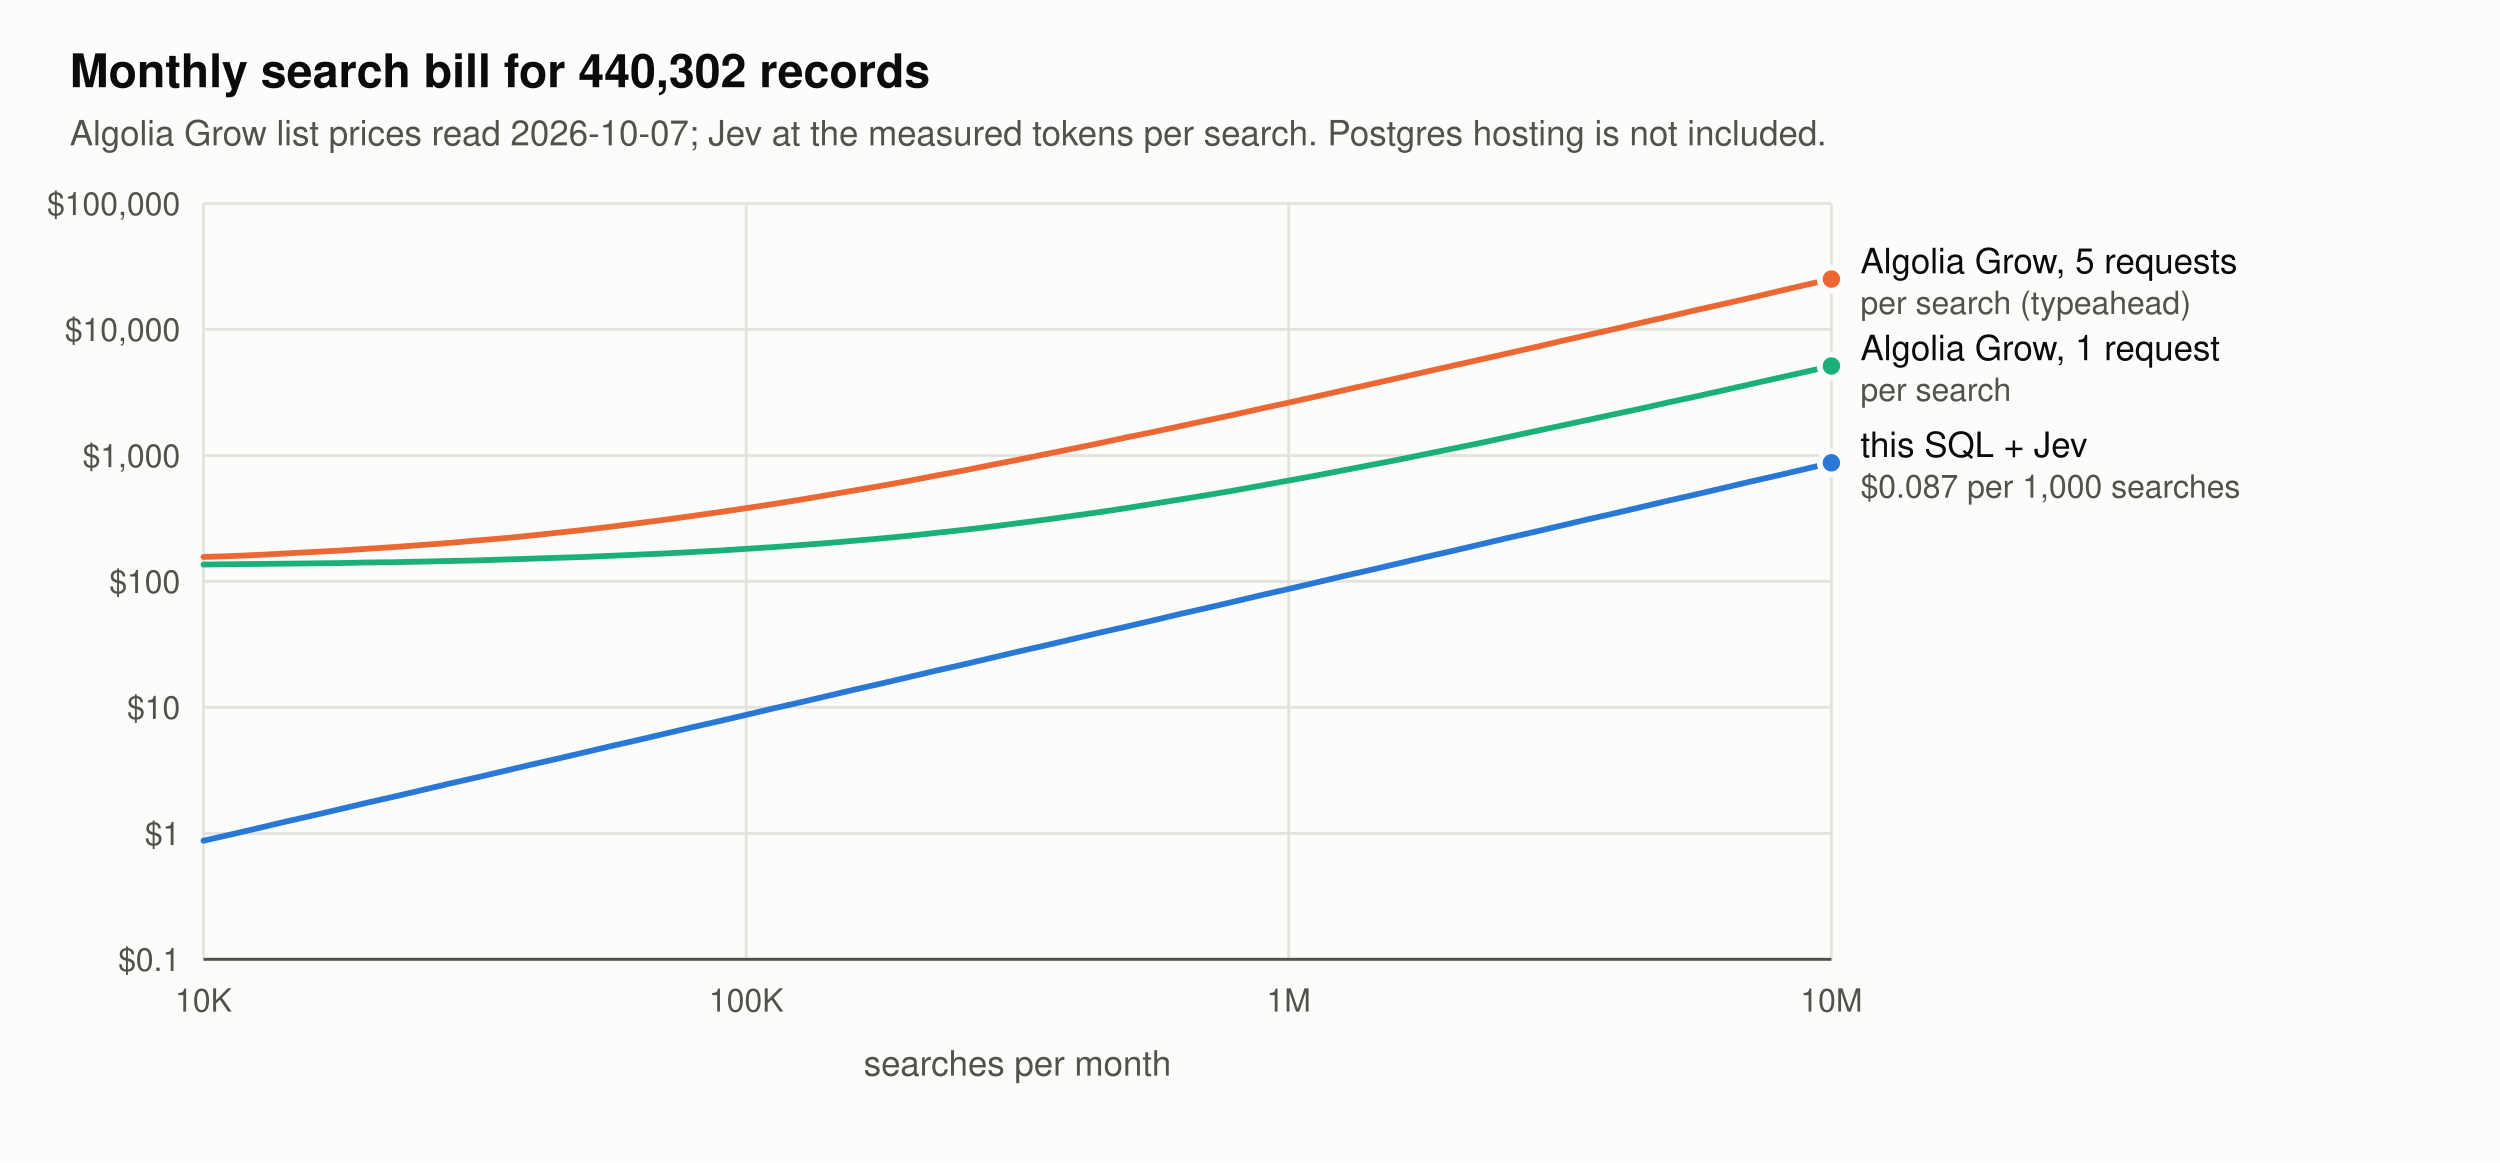
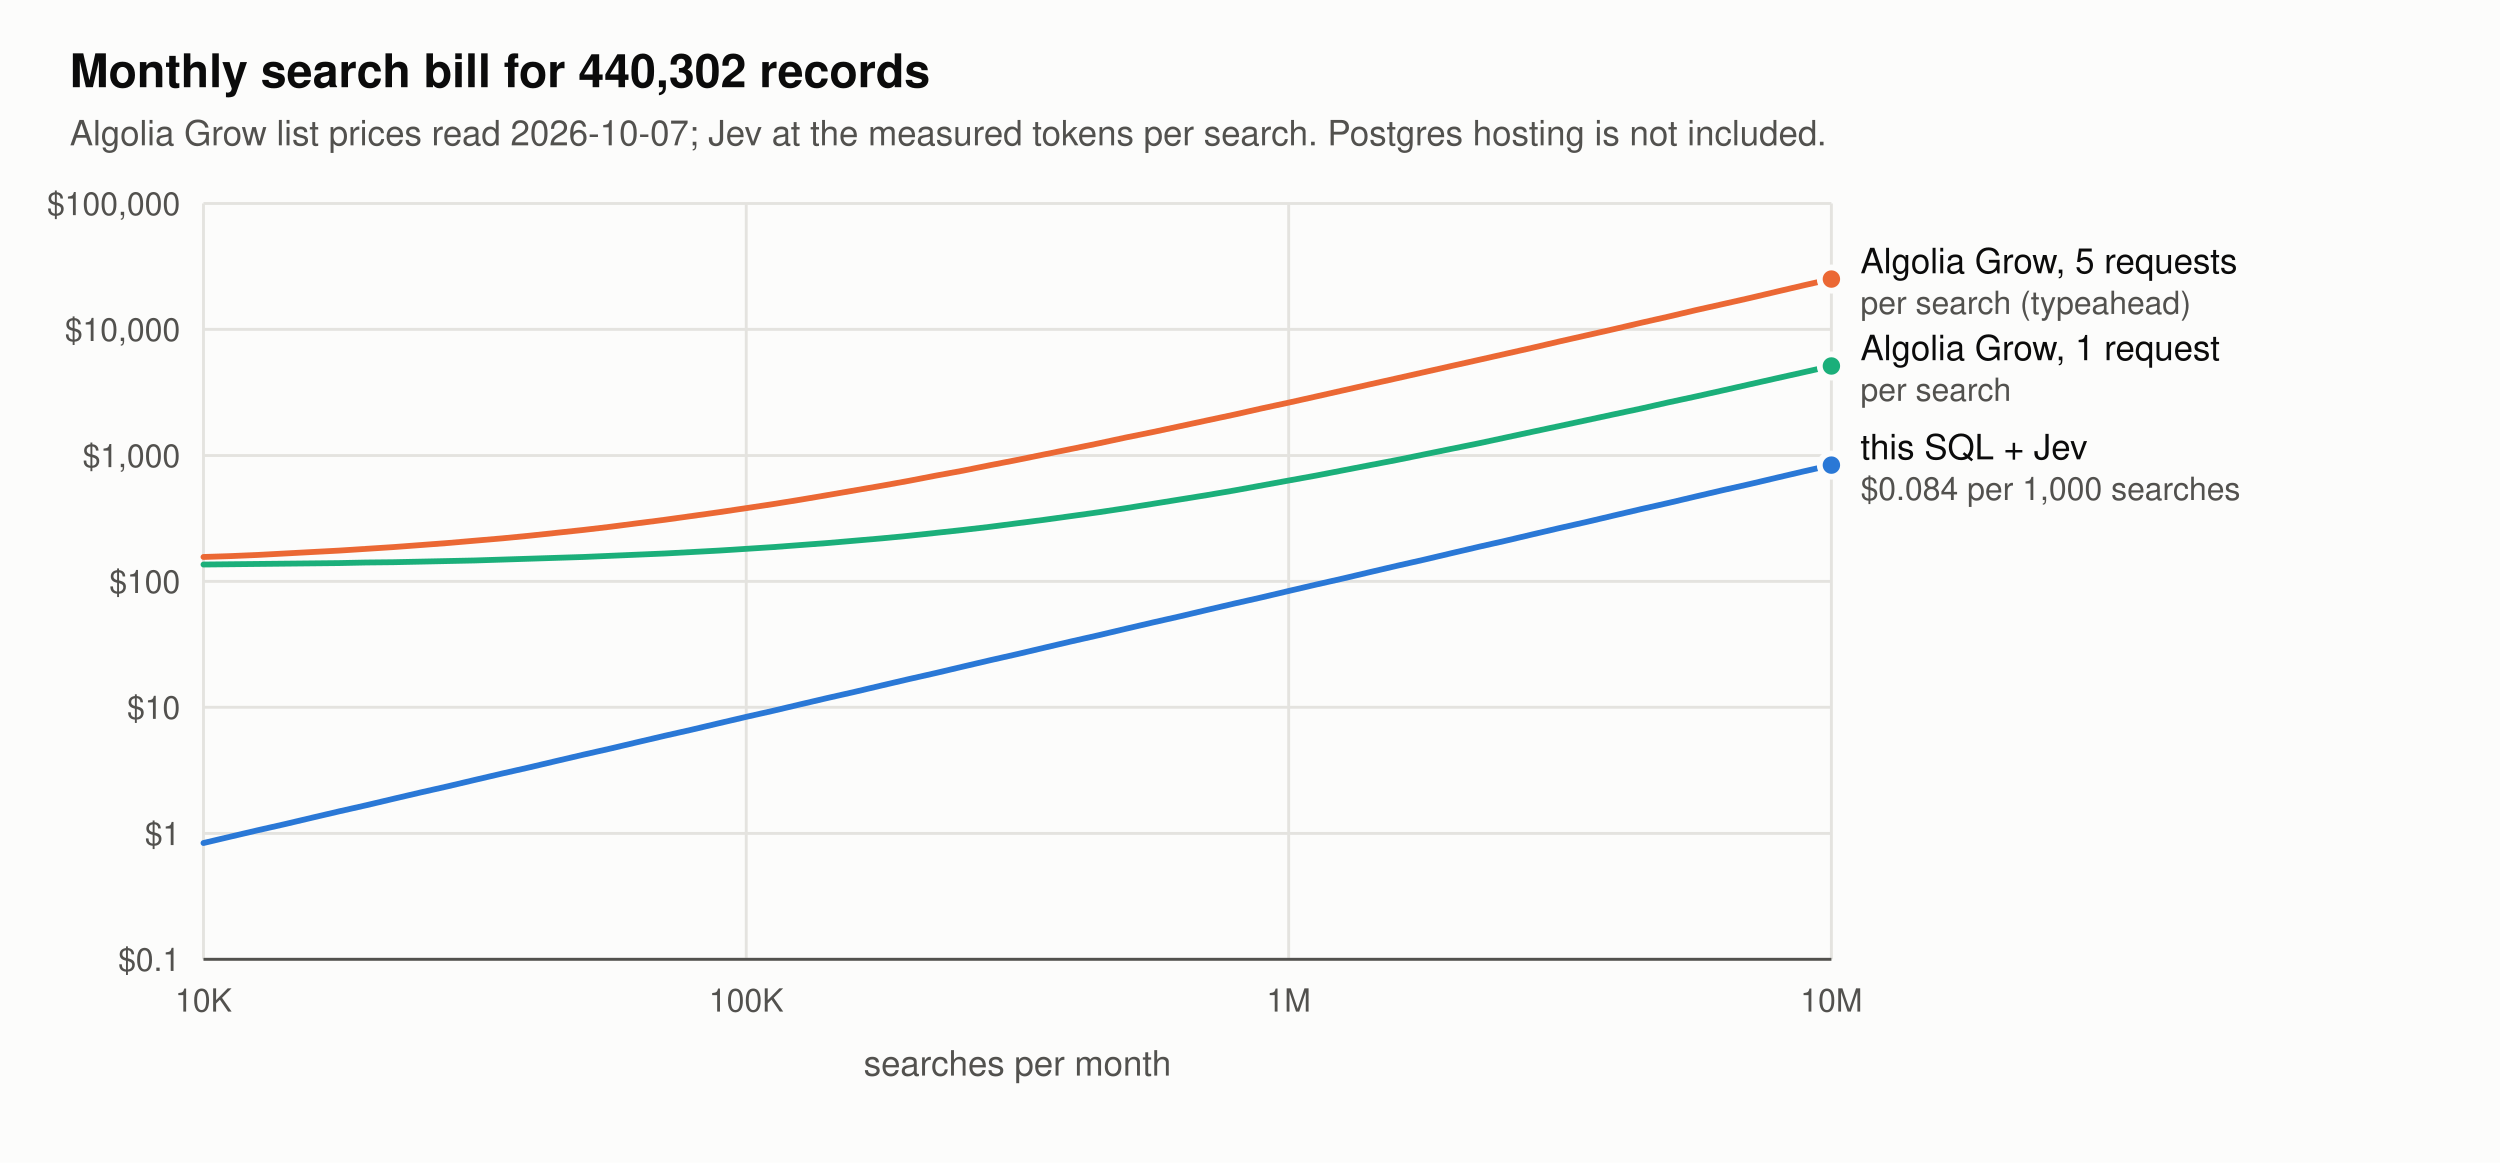
<svg xmlns="http://www.w3.org/2000/svg" width="860" height="400" viewBox="0 0 860 400" role="img" font-family="-apple-system, 'Segoe UI', Helvetica, Arial, sans-serif">
  <rect width="860" height="400" fill="#fcfcfb" />
  <text x="24.0" y="30.0" font-size="16" fill="#0b0b0b" font-weight="600">Monthly search bill for 440,302 records</text>
  <text x="24.0" y="50.0" font-size="12" fill="#52514e">Algolia Grow list prices read 2026-10-07; Jev at the measured tokens per search. Postgres hosting is not included.</text>
  <line x1="70.0" y1="330.0" x2="630.0" y2="330.0" stroke="#e4e3df" stroke-width="1" />
  <text x="62.0" y="334.0" font-size="11" fill="#52514e" text-anchor="end">$0.1</text>
  <line x1="70.0" y1="286.7" x2="630.0" y2="286.7" stroke="#e4e3df" stroke-width="1" />
  <text x="62.0" y="290.7" font-size="11" fill="#52514e" text-anchor="end">$1</text>
  <line x1="70.0" y1="243.3" x2="630.0" y2="243.3" stroke="#e4e3df" stroke-width="1" />
  <text x="62.0" y="247.3" font-size="11" fill="#52514e" text-anchor="end">$10</text>
  <line x1="70.0" y1="200.0" x2="630.0" y2="200.0" stroke="#e4e3df" stroke-width="1" />
  <text x="62.0" y="204.0" font-size="11" fill="#52514e" text-anchor="end">$100</text>
  <line x1="70.0" y1="156.7" x2="630.0" y2="156.7" stroke="#e4e3df" stroke-width="1" />
  <text x="62.0" y="160.7" font-size="11" fill="#52514e" text-anchor="end">$1,000</text>
  <line x1="70.0" y1="113.3" x2="630.0" y2="113.3" stroke="#e4e3df" stroke-width="1" />
  <text x="62.0" y="117.3" font-size="11" fill="#52514e" text-anchor="end">$10,000</text>
  <line x1="70.0" y1="70.0" x2="630.0" y2="70.0" stroke="#e4e3df" stroke-width="1" />
  <text x="62.0" y="74.0" font-size="11" fill="#52514e" text-anchor="end">$100,000</text>
  <line x1="70.0" y1="70.0" x2="70.0" y2="330.0" stroke="#e4e3df" stroke-width="1" />
  <text x="70.0" y="348.0" font-size="11" fill="#52514e" text-anchor="middle">10K</text>
  <line x1="256.7" y1="70.0" x2="256.7" y2="330.0" stroke="#e4e3df" stroke-width="1" />
  <text x="256.7" y="348.0" font-size="11" fill="#52514e" text-anchor="middle">100K</text>
  <line x1="443.3" y1="70.0" x2="443.3" y2="330.0" stroke="#e4e3df" stroke-width="1" />
  <text x="443.3" y="348.0" font-size="11" fill="#52514e" text-anchor="middle">1M</text>
  <line x1="630.0" y1="70.0" x2="630.0" y2="330.0" stroke="#e4e3df" stroke-width="1" />
  <text x="630.0" y="348.0" font-size="11" fill="#52514e" text-anchor="middle">10M</text>
  <text x="350.0" y="370.0" font-size="12" fill="#52514e" text-anchor="middle">searches per month</text>
  <path d="M70.0,191.6L79.3,191.3L88.7,190.9L98.0,190.4L107.3,189.9L116.7,189.4L126.0,188.8L135.3,188.2L144.7,187.5L154.0,186.8L163.3,186.0L172.7,185.2L182.0,184.3L191.3,183.3L200.7,182.3L210.0,181.2L219.3,180.0L228.7,178.8L238.0,177.5L247.3,176.2L256.7,174.8L266.0,173.4L275.3,171.9L284.7,170.3L294.0,168.7L303.3,167.1L312.7,165.4L322.0,163.6L331.3,161.9L340.7,160.0L350.0,158.2L359.3,156.3L368.7,154.4L378.0,152.5L387.3,150.5L396.7,148.6L406.0,146.6L415.3,144.6L424.7,142.6L434.0,140.5L443.3,138.5L452.7,136.4L462.0,134.3L471.3,132.2L480.7,130.1L490.0,128.0L499.3,125.9L508.7,123.8L518.0,121.7L527.3,119.6L536.7,117.4L546.0,115.3L555.3,113.2L564.7,111.0L574.0,108.9L583.3,106.7L592.7,104.6L602.0,102.5L611.3,100.3L620.7,98.1L630.0,96.0" fill="none" stroke="#eb6834" stroke-width="2" stroke-linejoin="round" stroke-linecap="round" />
  <circle cx="630.0" cy="96.0" r="4" fill="#eb6834" stroke="#fcfcfb" stroke-width="2" />
  <text x="640.0" y="94.0" font-size="12" fill="#0b0b0b">Algolia Grow, 5 requests</text>
  <text x="640.0" y="108.0" font-size="11" fill="#52514e">per search (typeahead)</text>
  <path d="M70.0,194.2L79.3,194.1L88.7,194.0L98.0,193.9L107.3,193.8L116.7,193.7L126.0,193.5L135.3,193.4L144.7,193.2L154.0,193.0L163.3,192.8L172.7,192.5L182.0,192.2L191.3,191.9L200.7,191.6L210.0,191.2L219.3,190.8L228.7,190.4L238.0,189.9L247.3,189.4L256.7,188.8L266.0,188.2L275.3,187.5L284.7,186.8L294.0,186.0L303.3,185.2L312.7,184.3L322.0,183.3L331.3,182.3L340.7,181.2L350.0,180.0L359.3,178.8L368.7,177.5L378.0,176.2L387.3,174.8L396.7,173.3L406.0,171.8L415.3,170.3L424.7,168.7L434.0,167.0L443.3,165.3L452.7,163.6L462.0,161.8L471.3,160.0L480.7,158.2L490.0,156.3L499.3,154.4L508.7,152.5L518.0,150.5L527.3,148.5L536.7,146.5L546.0,144.5L555.3,142.5L564.7,140.5L574.0,138.4L583.3,136.4L592.7,134.3L602.0,132.2L611.3,130.1L620.7,128.0L630.0,125.9" fill="none" stroke="#1baf7a" stroke-width="2" stroke-linejoin="round" stroke-linecap="round" />
  <circle cx="630.0" cy="125.9" r="4" fill="#1baf7a" stroke="#fcfcfb" stroke-width="2" />
  <text x="640.0" y="123.9" font-size="12" fill="#0b0b0b">Algolia Grow, 1 request</text>
  <text x="640.0" y="137.9" font-size="11" fill="#52514e">per search</text>
-   <path d="M70.0,289.2L79.3,287.1L88.7,284.9L98.0,282.7L107.3,280.6L116.7,278.4L126.0,276.2L135.3,274.1L144.7,271.9L154.0,269.7L163.3,267.6L172.7,265.4L182.0,263.2L191.3,261.1L200.7,258.9L210.0,256.7L219.3,254.6L228.7,252.4L238.0,250.2L247.3,248.1L256.7,245.9L266.0,243.7L275.3,241.6L284.7,239.4L294.0,237.2L303.3,235.1L312.7,232.9L322.0,230.7L331.3,228.6L340.7,226.4L350.0,224.2L359.3,222.1L368.7,219.9L378.0,217.7L387.3,215.6L396.7,213.4L406.0,211.2L415.3,209.1L424.7,206.9L434.0,204.7L443.3,202.6L452.7,200.4L462.0,198.2L471.3,196.1L480.7,193.9L490.0,191.7L499.3,189.6L508.7,187.4L518.0,185.2L527.3,183.1L536.7,180.9L546.0,178.7L555.3,176.6L564.7,174.4L574.0,172.2L583.3,170.1L592.7,167.9L602.0,165.7L611.3,163.6L620.7,161.4L630.0,159.2" fill="none" stroke="#2a78d6" stroke-width="2" stroke-linejoin="round" stroke-linecap="round" />
-   <circle cx="630.0" cy="159.2" r="4" fill="#2a78d6" stroke="#fcfcfb" stroke-width="2" />
-   <text x="640.0" y="157.2" font-size="12" fill="#0b0b0b">this SQL + Jev</text>
-   <text x="640.0" y="171.2" font-size="11" fill="#52514e">$0.087 per 1,000 searches</text>
+   <path d="M70.0,290.0L79.3,287.8L88.7,285.6L98.0,283.5L107.3,281.3L116.7,279.1L126.0,277.0L135.3,274.8L144.7,272.6L154.0,270.5L163.3,268.3L172.7,266.1L182.0,264.0L191.3,261.8L200.7,259.6L210.0,257.5L219.3,255.3L228.7,253.1L238.0,251.0L247.3,248.8L256.7,246.6L266.0,244.5L275.3,242.3L284.7,240.1L294.0,238.0L303.3,235.8L312.7,233.6L322.0,231.5L331.3,229.3L340.7,227.1L350.0,225.0L359.3,222.8L368.7,220.6L378.0,218.5L387.3,216.3L396.7,214.1L406.0,212.0L415.3,209.8L424.7,207.6L434.0,205.5L443.3,203.3L452.7,201.1L462.0,199.0L471.3,196.8L480.7,194.6L490.0,192.5L499.3,190.3L508.7,188.1L518.0,186.0L527.3,183.8L536.7,181.6L546.0,179.5L555.3,177.3L564.7,175.1L574.0,173.0L583.3,170.8L592.7,168.6L602.0,166.5L611.3,164.3L620.7,162.1L630.0,160.0" fill="none" stroke="#2a78d6" stroke-width="2" stroke-linejoin="round" stroke-linecap="round" />
+   <circle cx="630.0" cy="160.0" r="4" fill="#2a78d6" stroke="#fcfcfb" stroke-width="2" />
+   <text x="640.0" y="158.0" font-size="12" fill="#0b0b0b">this SQL + Jev</text>
+   <text x="640.0" y="172.0" font-size="11" fill="#52514e">$0.084 per 1,000 searches</text>
  <line x1="70.0" y1="330.0" x2="630.0" y2="330.0" stroke="#52514e" stroke-width="1" />
</svg>
